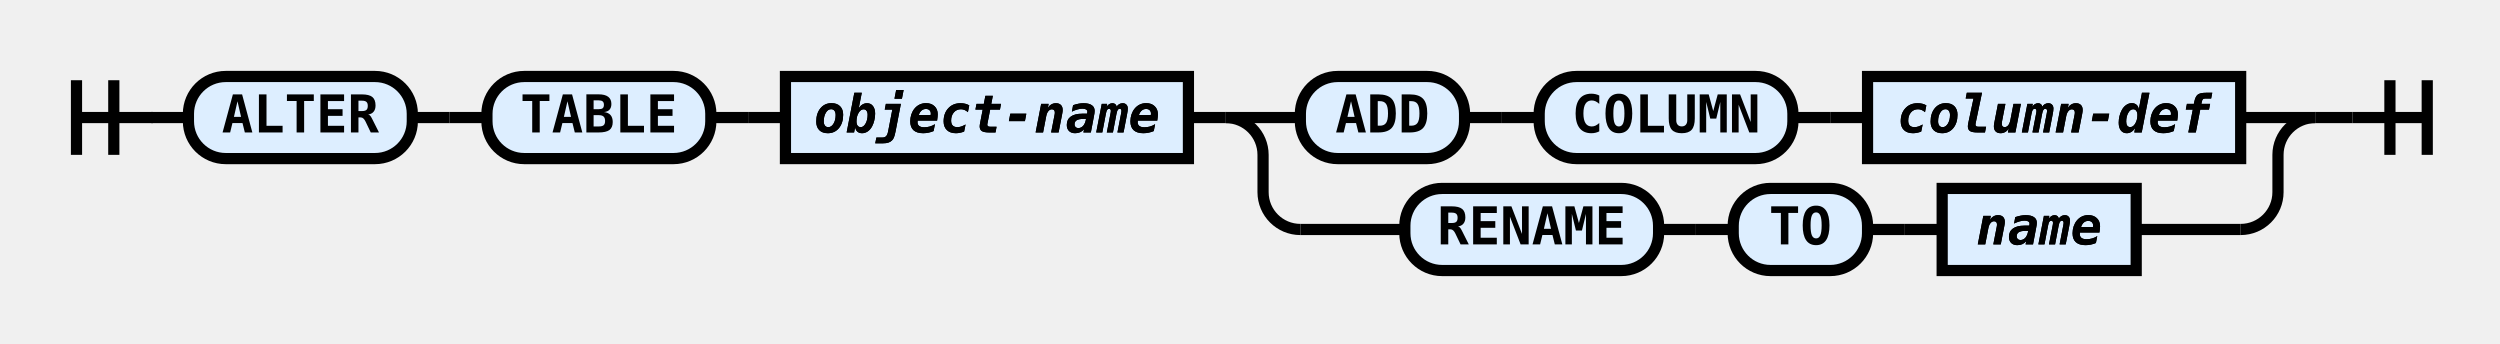
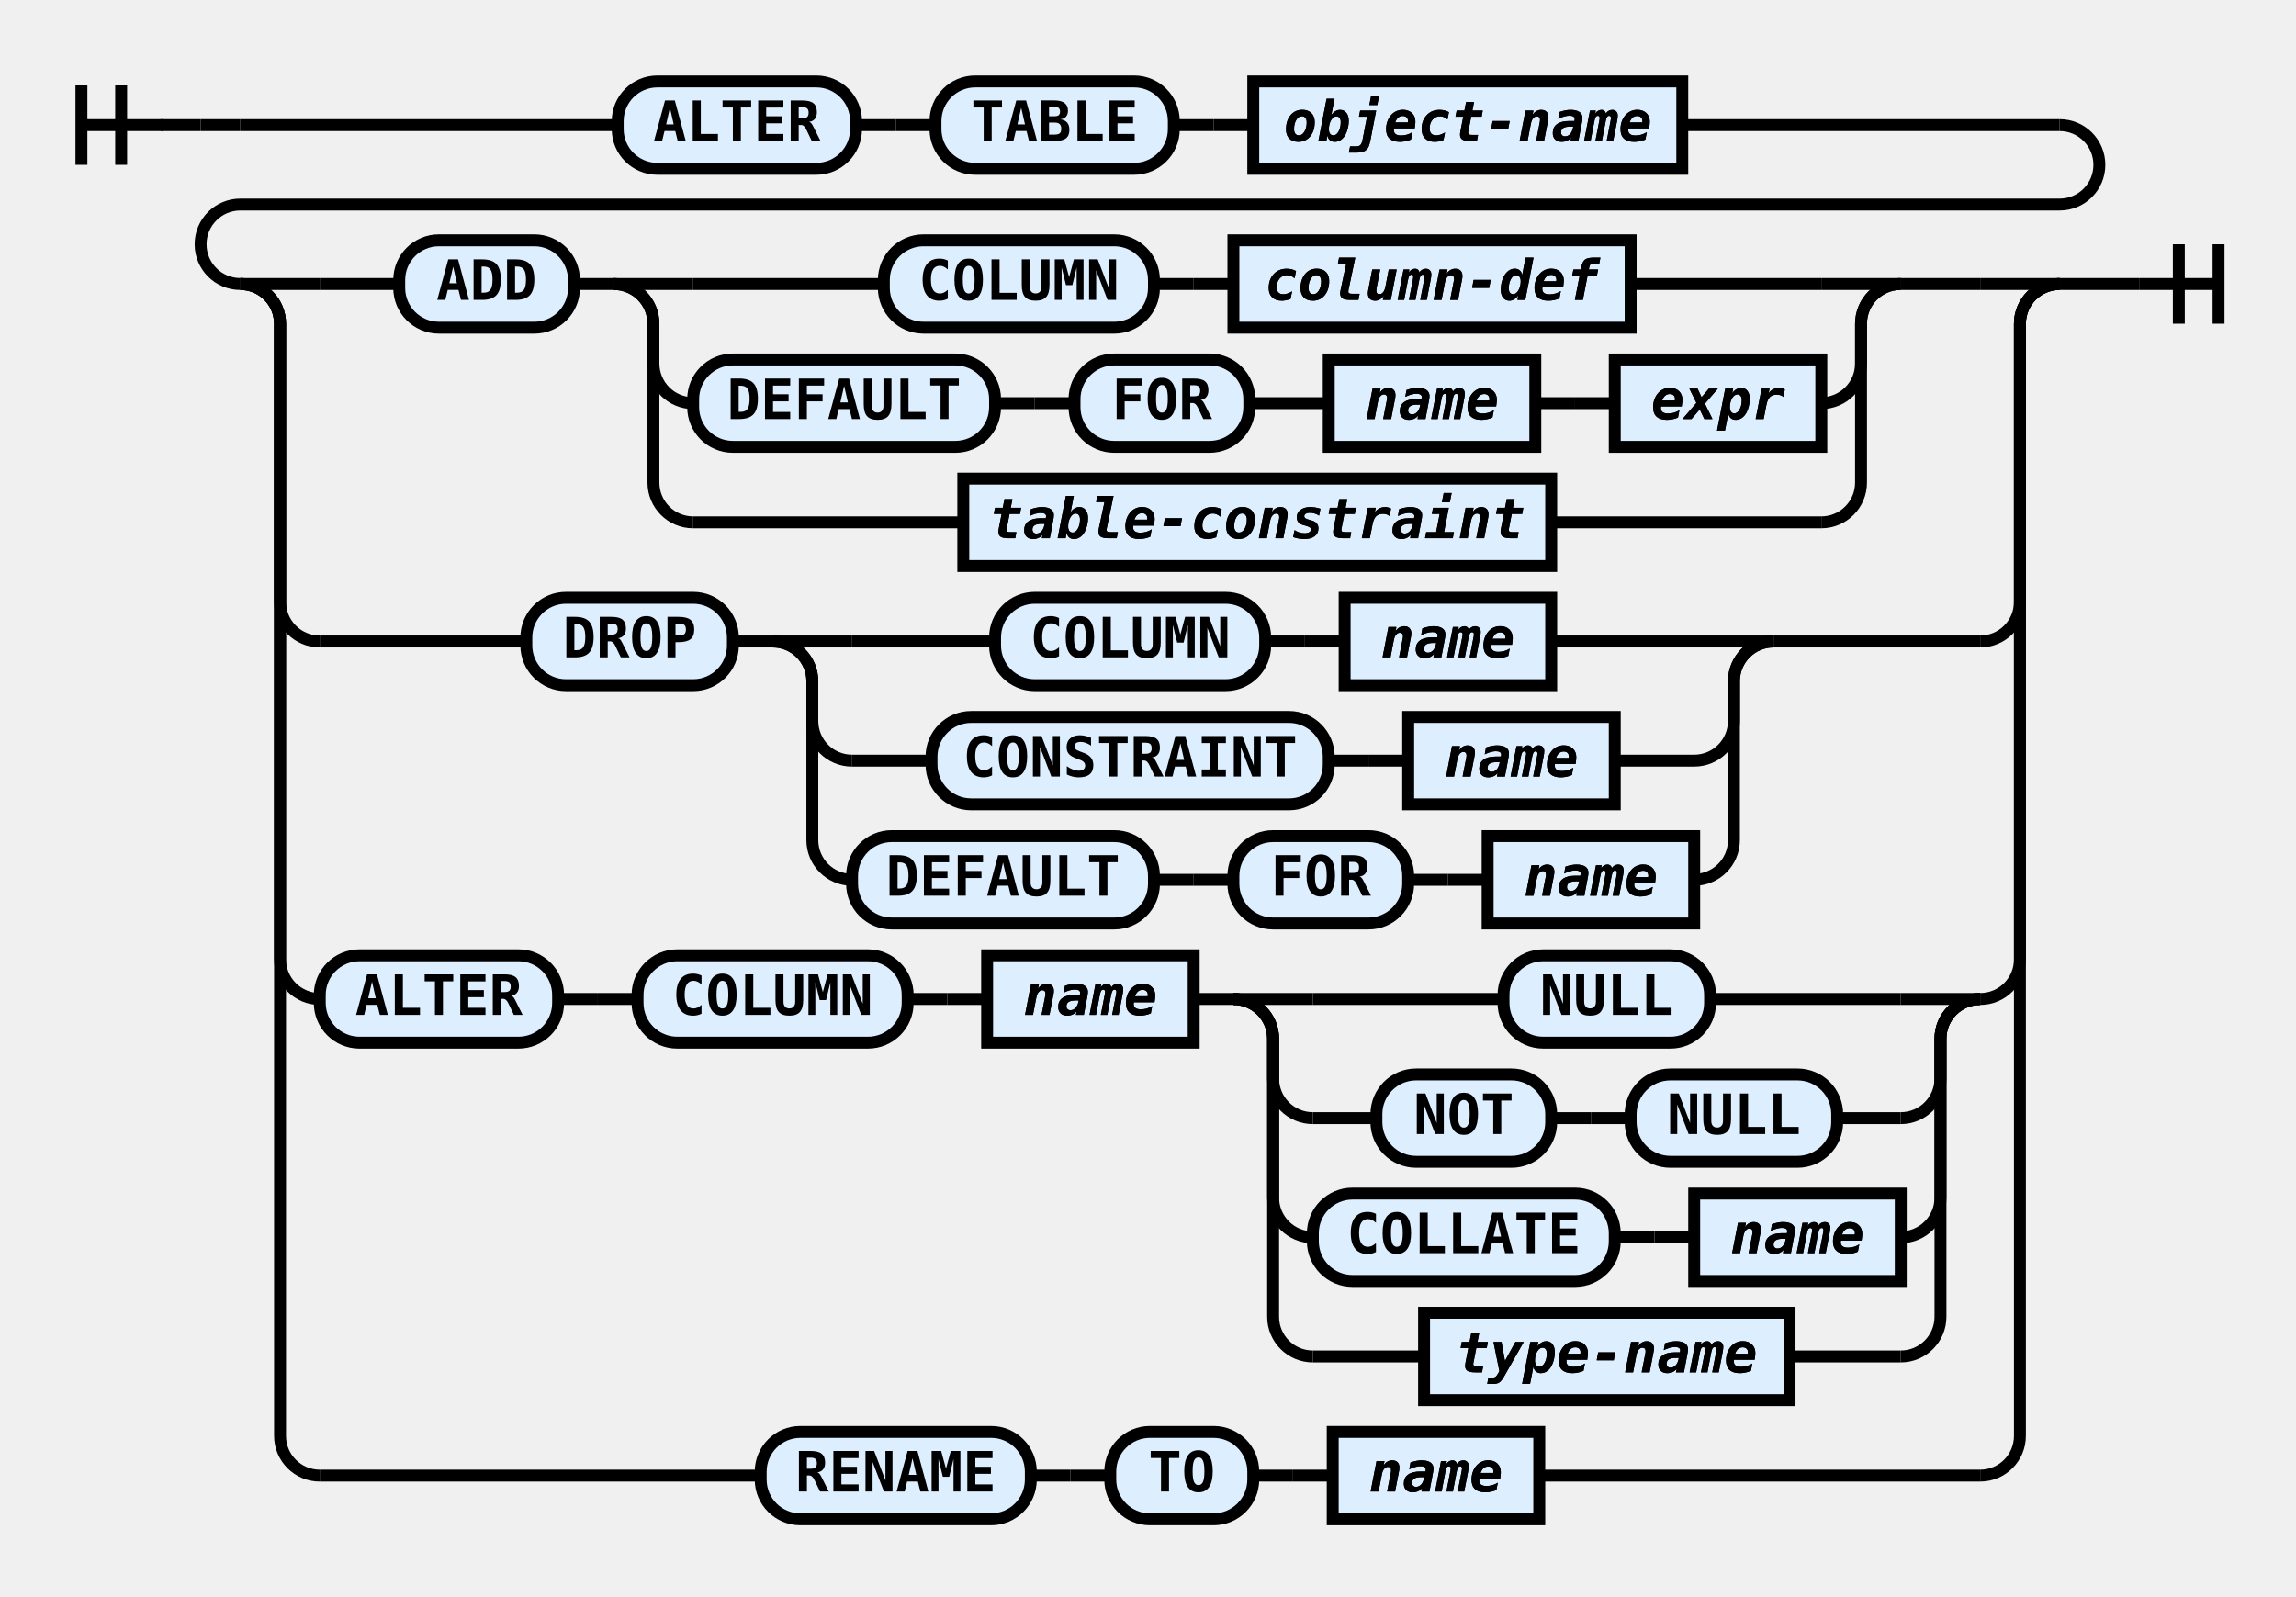
- <svg xmlns="http://www.w3.org/2000/svg" class="railroad-diagram" height="92" viewBox="0 0 670 92" width="670">
+ <svg xmlns="http://www.w3.org/2000/svg" class="railroad-diagram" height="402" viewBox="0 0 578 402" width="578">
  <g transform="translate(.5 .5)">
    <style type="text/css">
svg.railroad-diagram path {
    stroke-width: 3;
    stroke: black;
    fill: rgba(0,0,0,0);
}
svg.railroad-diagram text {
    font-family: "Consolas", "Monospace";
    font-size: 14px;
    font-weight: bold;
    text-anchor: middle;
}
svg.railroad-diagram text.diagram-text {
    font-size: 12px;
}
svg.railroad-diagram text.diagram-arrow {
    font-size: 16px;
}
svg.railroad-diagram text.label {
    text-anchor: start;
}
svg.railroad-diagram text.comment {
    font-family: "Consolas", "Monospace";
    font-size: 12px;
    font-style: italic;
}
svg.railroad-diagram g.non-terminal text {
    font-style: italic;
}
svg.railroad-diagram rect {
    stroke-width: 3;
    stroke: black;
    fill: #ddeeff;
}
svg.railroad-diagram path.diagram-text {
    stroke-width: 3;
    stroke: black;
    fill: white;
    cursor: help;
}
svg.railroad-diagram g.diagram-text:hover path.diagram-text {
    fill: #eee;
}
        </style>
    <path d="M 20 21 v 20 m 10 -20 v 20 m -10 -10 h 20.5" />
    <path d="M40 31h10" />
    <g>
      <path d="M50 31h0" />
-       <path d="M620 31h0" />
-       <g class="terminal">
-         <path d="M50 31h0" />
-         <path d="M110 31h0" />
-         <rect height="22" rx="10" ry="10" width="60" x="50" y="20" />
-         <text x="80" y="35">ALTER</text>
+       <path d="M50 31h10" />
+       <g>
+         <path d="M60 31h95" />
+         <path d="M423 31h95" />
+         <g class="terminal">
+           <path d="M155 31h0" />
+           <path d="M215 31h0" />
+           <rect height="22" rx="10" ry="10" width="60" x="155" y="20" />
+           <text x="185" y="35">ALTER</text>
+         </g>
+         <path d="M215 31h10" />
+         <path d="M225 31h10" />
+         <g class="terminal">
+           <path d="M235 31h0" />
+           <path d="M295 31h0" />
+           <rect height="22" rx="10" ry="10" width="60" x="235" y="20" />
+           <text x="265" y="35">TABLE</text>
+         </g>
+         <path d="M295 31h10" />
+         <path d="M305 31h10" />
+         <g class="non-terminal">
+           <path d="M315 31h0" />
+           <path d="M423 31h0" />
+           <rect height="22" width="108" x="315" y="20" />
+           <a href="https://rspeele.gitbooks.io/rezoom-sql/doc/Language/Name.html#object-name">
+             <text x="369" y="35">object-name</text>
+             <text x="369" y="35">object-name</text>
+           </a>
+         </g>
      </g>
-       <path d="M110 31h10" />
-       <path d="M120 31h10" />
-       <g class="terminal">
-         <path d="M130 31h0" />
-         <path d="M190 31h0" />
-         <rect height="22" rx="10" ry="10" width="60" x="130" y="20" />
-         <text x="160" y="35">TABLE</text>
+       <path d="M518 31a10 10 0 0 1 10 10v0a10 10 0 0 1 -10 10h-458a10 10 0 0 0 -10 10v0a10 10 0 0 0 10 10" />
+       <g>
+         <path d="M60 71h0" />
+         <path d="M518 71h0" />
+         <path d="M60 71h20" />
+         <g>
+           <path d="M80 71h20" />
+           <path d="M478 71h20" />
+           <g class="terminal">
+             <path d="M100 71h0" />
+             <path d="M144 71h0" />
+             <rect height="22" rx="10" ry="10" width="44" x="100" y="60" />
+             <text x="122" y="75">ADD</text>
+           </g>
+           <path d="M144 71h10" />
+           <g>
+             <path d="M154 71h0" />
+             <path d="M478 71h0" />
+             <path d="M154 71h20" />
+             <g>
+               <path d="M174 71h48" />
+               <path d="M410 71h48" />
+               <g class="terminal">
+                 <path d="M222 71h0" />
+                 <path d="M290 71h0" />
+                 <rect height="22" rx="10" ry="10" width="68" x="222" y="60" />
+                 <text x="256" y="75">COLUMN</text>
+               </g>
+               <path d="M290 71h10" />
+               <path d="M300 71h10" />
+               <g class="non-terminal">
+                 <path d="M310 71h0" />
+                 <path d="M410 71h0" />
+                 <rect height="22" width="100" x="310" y="60" />
+                 <a href="https://rspeele.gitbooks.io/rezoom-sql/doc/Language/CreateTableStmt.html#column-def">
+                   <text x="360" y="75">column-def</text>
+                   <text x="360" y="75">column-def</text>
+                 </a>
+               </g>
+             </g>
+             <path d="M458 71h20" />
+             <path d="M154 71a10 10 0 0 1 10 10v10a10 10 0 0 0 10 10" />
+             <g>
+               <path d="M174 101h0" />
+               <path d="M458 101h0" />
+               <g class="terminal">
+                 <path d="M174 101h0" />
+                 <path d="M250 101h0" />
+                 <rect height="22" rx="10" ry="10" width="76" x="174" y="90" />
+                 <text x="212" y="105">DEFAULT</text>
+               </g>
+               <path d="M250 101h10" />
+               <path d="M260 101h10" />
+               <g class="terminal">
+                 <path d="M270 101h0" />
+                 <path d="M314 101h0" />
+                 <rect height="22" rx="10" ry="10" width="44" x="270" y="90" />
+                 <text x="292" y="105">FOR</text>
+               </g>
+               <path d="M314 101h10" />
+               <path d="M324 101h10" />
+               <g class="non-terminal">
+                 <path d="M334 101h0" />
+                 <path d="M386 101h0" />
+                 <rect height="22" width="52" x="334" y="90" />
+                 <a href="https://rspeele.gitbooks.io/rezoom-sql/doc/Language/Name.html#name">
+                   <text x="360" y="105">name</text>
+                   <text x="360" y="105">name</text>
+                 </a>
+               </g>
+               <path d="M386 101h10" />
+               <path d="M396 101h10" />
+               <g class="non-terminal">
+                 <path d="M406 101h0" />
+                 <path d="M458 101h0" />
+                 <rect height="22" width="52" x="406" y="90" />
+                 <a href="https://rspeele.gitbooks.io/rezoom-sql/doc/Language/Expr.html#expr">
+                   <text x="432" y="105">expr</text>
+                   <text x="432" y="105">expr</text>
+                 </a>
+               </g>
+             </g>
+             <path d="M458 101a10 10 0 0 0 10 -10v-10a10 10 0 0 1 10 -10" />
+             <path d="M154 71a10 10 0 0 1 10 10v40a10 10 0 0 0 10 10" />
+             <g class="non-terminal">
+               <path d="M174 131h68" />
+               <path d="M390 131h68" />
+               <rect height="22" width="148" x="242" y="120" />
+               <a href="https://rspeele.gitbooks.io/rezoom-sql/doc/Language/CreateTableStmt.html#table-constraint">
+                 <text x="316" y="135">table-constraint</text>
+                 <text x="316" y="135">table-constraint</text>
+               </a>
+             </g>
+             <path d="M458 131a10 10 0 0 0 10 -10v-40a10 10 0 0 1 10 -10" />
+           </g>
+         </g>
+         <path d="M498 71h20" />
+         <path d="M60 71a10 10 0 0 1 10 10v70a10 10 0 0 0 10 10" />
+         <g>
+           <path d="M80 161h52" />
+           <path d="M446 161h52" />
+           <g class="terminal">
+             <path d="M132 161h0" />
+             <path d="M184 161h0" />
+             <rect height="22" rx="10" ry="10" width="52" x="132" y="150" />
+             <text x="158" y="165">DROP</text>
+           </g>
+           <path d="M184 161h10" />
+           <g>
+             <path d="M194 161h0" />
+             <path d="M446 161h0" />
+             <path d="M194 161h20" />
+             <g>
+               <path d="M214 161h36" />
+               <path d="M390 161h36" />
+               <g class="terminal">
+                 <path d="M250 161h0" />
+                 <path d="M318 161h0" />
+                 <rect height="22" rx="10" ry="10" width="68" x="250" y="150" />
+                 <text x="284" y="165">COLUMN</text>
+               </g>
+               <path d="M318 161h10" />
+               <path d="M328 161h10" />
+               <g class="non-terminal">
+                 <path d="M338 161h0" />
+                 <path d="M390 161h0" />
+                 <rect height="22" width="52" x="338" y="150" />
+                 <a href="https://rspeele.gitbooks.io/rezoom-sql/doc/Language/Name.html#name">
+                   <text x="364" y="165">name</text>
+                   <text x="364" y="165">name</text>
+                 </a>
+               </g>
+             </g>
+             <path d="M426 161h20" />
+             <path d="M194 161a10 10 0 0 1 10 10v10a10 10 0 0 0 10 10" />
+             <g>
+               <path d="M214 191h20" />
+               <path d="M406 191h20" />
+               <g class="terminal">
+                 <path d="M234 191h0" />
+                 <path d="M334 191h0" />
+                 <rect height="22" rx="10" ry="10" width="100" x="234" y="180" />
+                 <text x="284" y="195">CONSTRAINT</text>
+               </g>
+               <path d="M334 191h10" />
+               <path d="M344 191h10" />
+               <g class="non-terminal">
+                 <path d="M354 191h0" />
+                 <path d="M406 191h0" />
+                 <rect height="22" width="52" x="354" y="180" />
+                 <a href="https://rspeele.gitbooks.io/rezoom-sql/doc/Language/Name.html#name">
+                   <text x="380" y="195">name</text>
+                   <text x="380" y="195">name</text>
+                 </a>
+               </g>
+             </g>
+             <path d="M426 191a10 10 0 0 0 10 -10v-10a10 10 0 0 1 10 -10" />
+             <path d="M194 161a10 10 0 0 1 10 10v40a10 10 0 0 0 10 10" />
+             <g>
+               <path d="M214 221h0" />
+               <path d="M426 221h0" />
+               <g class="terminal">
+                 <path d="M214 221h0" />
+                 <path d="M290 221h0" />
+                 <rect height="22" rx="10" ry="10" width="76" x="214" y="210" />
+                 <text x="252" y="225">DEFAULT</text>
+               </g>
+               <path d="M290 221h10" />
+               <path d="M300 221h10" />
+               <g class="terminal">
+                 <path d="M310 221h0" />
+                 <path d="M354 221h0" />
+                 <rect height="22" rx="10" ry="10" width="44" x="310" y="210" />
+                 <text x="332" y="225">FOR</text>
+               </g>
+               <path d="M354 221h10" />
+               <path d="M364 221h10" />
+               <g class="non-terminal">
+                 <path d="M374 221h0" />
+                 <path d="M426 221h0" />
+                 <rect height="22" width="52" x="374" y="210" />
+                 <a href="https://rspeele.gitbooks.io/rezoom-sql/doc/Language/Name.html#name">
+                   <text x="400" y="225">name</text>
+                   <text x="400" y="225">name</text>
+                 </a>
+               </g>
+             </g>
+             <path d="M426 221a10 10 0 0 0 10 -10v-40a10 10 0 0 1 10 -10" />
+           </g>
+         </g>
+         <path d="M498 161a10 10 0 0 0 10 -10v-70a10 10 0 0 1 10 -10" />
+         <path d="M60 71a10 10 0 0 1 10 10v160a10 10 0 0 0 10 10" />
+         <g>
+           <path d="M80 251h0" />
+           <path d="M498 251h0" />
+           <g class="terminal">
+             <path d="M80 251h0" />
+             <path d="M140 251h0" />
+             <rect height="22" rx="10" ry="10" width="60" x="80" y="240" />
+             <text x="110" y="255">ALTER</text>
+           </g>
+           <path d="M140 251h10" />
+           <path d="M150 251h10" />
+           <g class="terminal">
+             <path d="M160 251h0" />
+             <path d="M228 251h0" />
+             <rect height="22" rx="10" ry="10" width="68" x="160" y="240" />
+             <text x="194" y="255">COLUMN</text>
+           </g>
+           <path d="M228 251h10" />
+           <path d="M238 251h10" />
+           <g class="non-terminal">
+             <path d="M248 251h0" />
+             <path d="M300 251h0" />
+             <rect height="22" width="52" x="248" y="240" />
+             <a href="https://rspeele.gitbooks.io/rezoom-sql/doc/Language/Name.html#name">
+               <text x="274" y="255">name</text>
+               <text x="274" y="255">name</text>
+             </a>
+           </g>
+           <path d="M300 251h10" />
+           <g>
+             <path d="M310 251h0" />
+             <path d="M498 251h0" />
+             <path d="M310 251h20" />
+             <g class="terminal">
+               <path d="M330 251h48" />
+               <path d="M430 251h48" />
+               <rect height="22" rx="10" ry="10" width="52" x="378" y="240" />
+               <text x="404" y="255">NULL</text>
+             </g>
+             <path d="M478 251h20" />
+             <path d="M310 251a10 10 0 0 1 10 10v10a10 10 0 0 0 10 10" />
+             <g>
+               <path d="M330 281h16" />
+               <path d="M462 281h16" />
+               <g class="terminal">
+                 <path d="M346 281h0" />
+                 <path d="M390 281h0" />
+                 <rect height="22" rx="10" ry="10" width="44" x="346" y="270" />
+                 <text x="368" y="285">NOT</text>
+               </g>
+               <path d="M390 281h10" />
+               <path d="M400 281h10" />
+               <g class="terminal">
+                 <path d="M410 281h0" />
+                 <path d="M462 281h0" />
+                 <rect height="22" rx="10" ry="10" width="52" x="410" y="270" />
+                 <text x="436" y="285">NULL</text>
+               </g>
+             </g>
+             <path d="M478 281a10 10 0 0 0 10 -10v-10a10 10 0 0 1 10 -10" />
+             <path d="M310 251a10 10 0 0 1 10 10v40a10 10 0 0 0 10 10" />
+             <g>
+               <path d="M330 311h0" />
+               <path d="M478 311h0" />
+               <g class="terminal">
+                 <path d="M330 311h0" />
+                 <path d="M406 311h0" />
+                 <rect height="22" rx="10" ry="10" width="76" x="330" y="300" />
+                 <text x="368" y="315">COLLATE</text>
+               </g>
+               <path d="M406 311h10" />
+               <path d="M416 311h10" />
+               <g class="non-terminal">
+                 <path d="M426 311h0" />
+                 <path d="M478 311h0" />
+                 <rect height="22" width="52" x="426" y="300" />
+                 <a href="https://rspeele.gitbooks.io/rezoom-sql/doc/Language/Name.html#name">
+                   <text x="452" y="315">name</text>
+                   <text x="452" y="315">name</text>
+                 </a>
+               </g>
+             </g>
+             <path d="M478 311a10 10 0 0 0 10 -10v-40a10 10 0 0 1 10 -10" />
+             <path d="M310 251a10 10 0 0 1 10 10v70a10 10 0 0 0 10 10" />
+             <g class="non-terminal">
+               <path d="M330 341h28" />
+               <path d="M450 341h28" />
+               <rect height="22" width="92" x="358" y="330" />
+               <a href="https://rspeele.gitbooks.io/rezoom-sql/doc/Language/DataTypes.html#type-name">
+                 <text x="404" y="345">type-name</text>
+                 <text x="404" y="345">type-name</text>
+               </a>
+             </g>
+             <path d="M478 341a10 10 0 0 0 10 -10v-70a10 10 0 0 1 10 -10" />
+           </g>
+         </g>
+         <path d="M498 251a10 10 0 0 0 10 -10v-160a10 10 0 0 1 10 -10" />
+         <path d="M60 71a10 10 0 0 1 10 10v280a10 10 0 0 0 10 10" />
+         <g>
+           <path d="M80 371h111" />
+           <path d="M387 371h111" />
+           <g class="terminal">
+             <path d="M191 371h0" />
+             <path d="M259 371h0" />
+             <rect height="22" rx="10" ry="10" width="68" x="191" y="360" />
+             <text x="225" y="375">RENAME</text>
+           </g>
+           <path d="M259 371h10" />
+           <path d="M269 371h10" />
+           <g class="terminal">
+             <path d="M279 371h0" />
+             <path d="M315 371h0" />
+             <rect height="22" rx="10" ry="10" width="36" x="279" y="360" />
+             <text x="297" y="375">TO</text>
+           </g>
+           <path d="M315 371h10" />
+           <path d="M325 371h10" />
+           <g class="non-terminal">
+             <path d="M335 371h0" />
+             <path d="M387 371h0" />
+             <rect height="22" width="52" x="335" y="360" />
+             <a href="https://rspeele.gitbooks.io/rezoom-sql/doc/Language/Name.html#name">
+               <text x="361" y="375">name</text>
+               <text x="361" y="375">name</text>
+             </a>
+           </g>
+         </g>
+         <path d="M498 371a10 10 0 0 0 10 -10v-280a10 10 0 0 1 10 -10" />
      </g>
-       <path d="M190 31h10" />
-       <path d="M200 31h10" />
-       <g class="non-terminal">
-         <path d="M210 31h0" />
-         <path d="M318 31h0" />
-         <rect height="22" width="108" x="210" y="20" />
-         <a href="https://rspeele.gitbooks.io/rezoom-sql/doc/Language/Name.html#object-name">
-           <text x="264" y="35">object-name</text>
-           <text x="264" y="35">object-name</text>
-         </a>
-       </g>
-       <path d="M318 31h10" />
-       <g>
-         <path d="M328 31h0" />
-         <path d="M620 31h0" />
-         <path d="M328 31h20" />
-         <g>
-           <path d="M348 31h0" />
-           <path d="M600 31h0" />
-           <g class="terminal">
-             <path d="M348 31h0" />
-             <path d="M392 31h0" />
-             <rect height="22" rx="10" ry="10" width="44" x="348" y="20" />
-             <text x="370" y="35">ADD</text>
-           </g>
-           <path d="M392 31h10" />
-           <path d="M402 31h10" />
-           <g class="terminal">
-             <path d="M412 31h0" />
-             <path d="M480 31h0" />
-             <rect height="22" rx="10" ry="10" width="68" x="412" y="20" />
-             <text x="446" y="35">COLUMN</text>
-           </g>
-           <path d="M480 31h10" />
-           <path d="M490 31h10" />
-           <g class="non-terminal">
-             <path d="M500 31h0" />
-             <path d="M600 31h0" />
-             <rect height="22" width="100" x="500" y="20" />
-             <a href="https://rspeele.gitbooks.io/rezoom-sql/doc/Language/CreateTableStmt.html#column-def">
-               <text x="550" y="35">column-def</text>
-               <text x="550" y="35">column-def</text>
-             </a>
-           </g>
-         </g>
-         <path d="M600 31h20" />
-         <path d="M328 31a10 10 0 0 1 10 10v10a10 10 0 0 0 10 10" />
-         <g>
-           <path d="M348 61h28" />
-           <path d="M572 61h28" />
-           <g class="terminal">
-             <path d="M376 61h0" />
-             <path d="M444 61h0" />
-             <rect height="22" rx="10" ry="10" width="68" x="376" y="50" />
-             <text x="410" y="65">RENAME</text>
-           </g>
-           <path d="M444 61h10" />
-           <path d="M454 61h10" />
-           <g class="terminal">
-             <path d="M464 61h0" />
-             <path d="M500 61h0" />
-             <rect height="22" rx="10" ry="10" width="36" x="464" y="50" />
-             <text x="482" y="65">TO</text>
-           </g>
-           <path d="M500 61h10" />
-           <path d="M510 61h10" />
-           <g class="non-terminal">
-             <path d="M520 61h0" />
-             <path d="M572 61h0" />
-             <rect height="22" width="52" x="520" y="50" />
-             <a href="https://rspeele.gitbooks.io/rezoom-sql/doc/Language/Name.html#name">
-               <text x="546" y="65">name</text>
-               <text x="546" y="65">name</text>
-             </a>
-           </g>
-         </g>
-         <path d="M600 61a10 10 0 0 0 10 -10v-10a10 10 0 0 1 10 -10" />
-       </g>
+       <path d="M518 71h10" />
+       <path d="M528 71h0" />
    </g>
-     <path d="M620 31h10" />
-     <path d="M 630 31 h 20 m -10 -10 v 20 m 10 -20 v 20" />
+     <path d="M528 71h10" />
+     <path d="M 538 71 h 20 m -10 -10 v 20 m 10 -20 v 20" />
  </g>
</svg>
